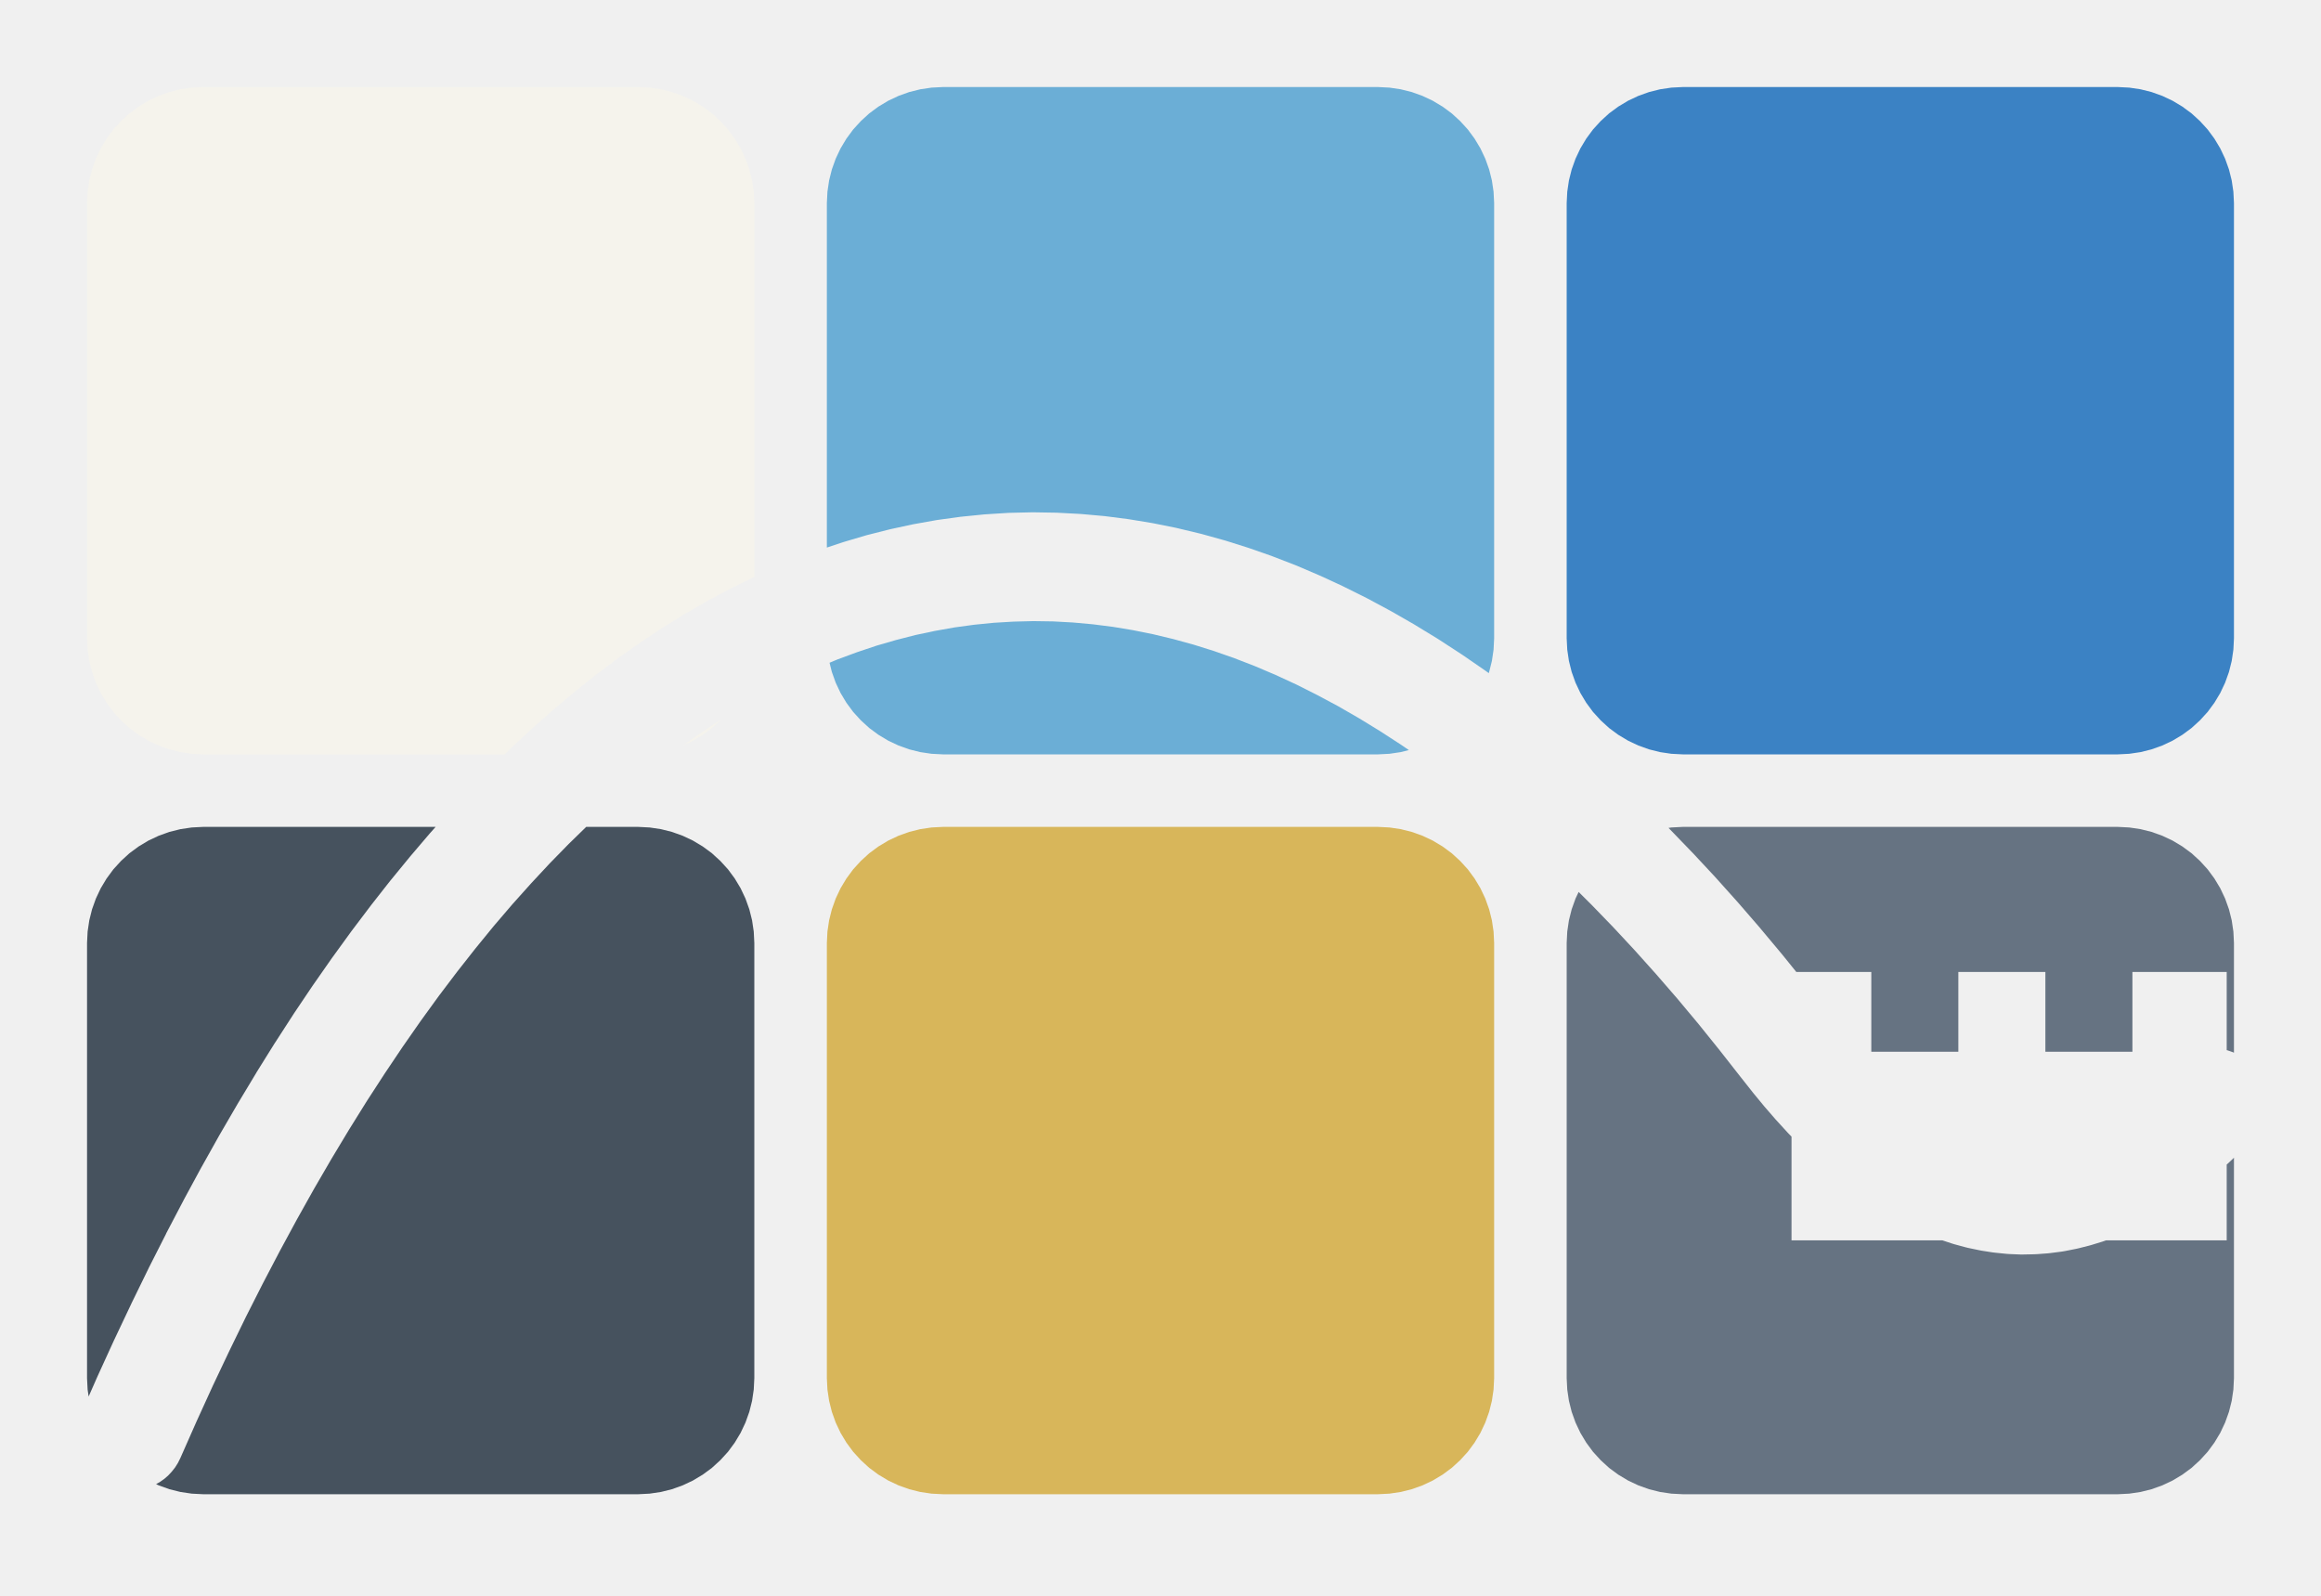
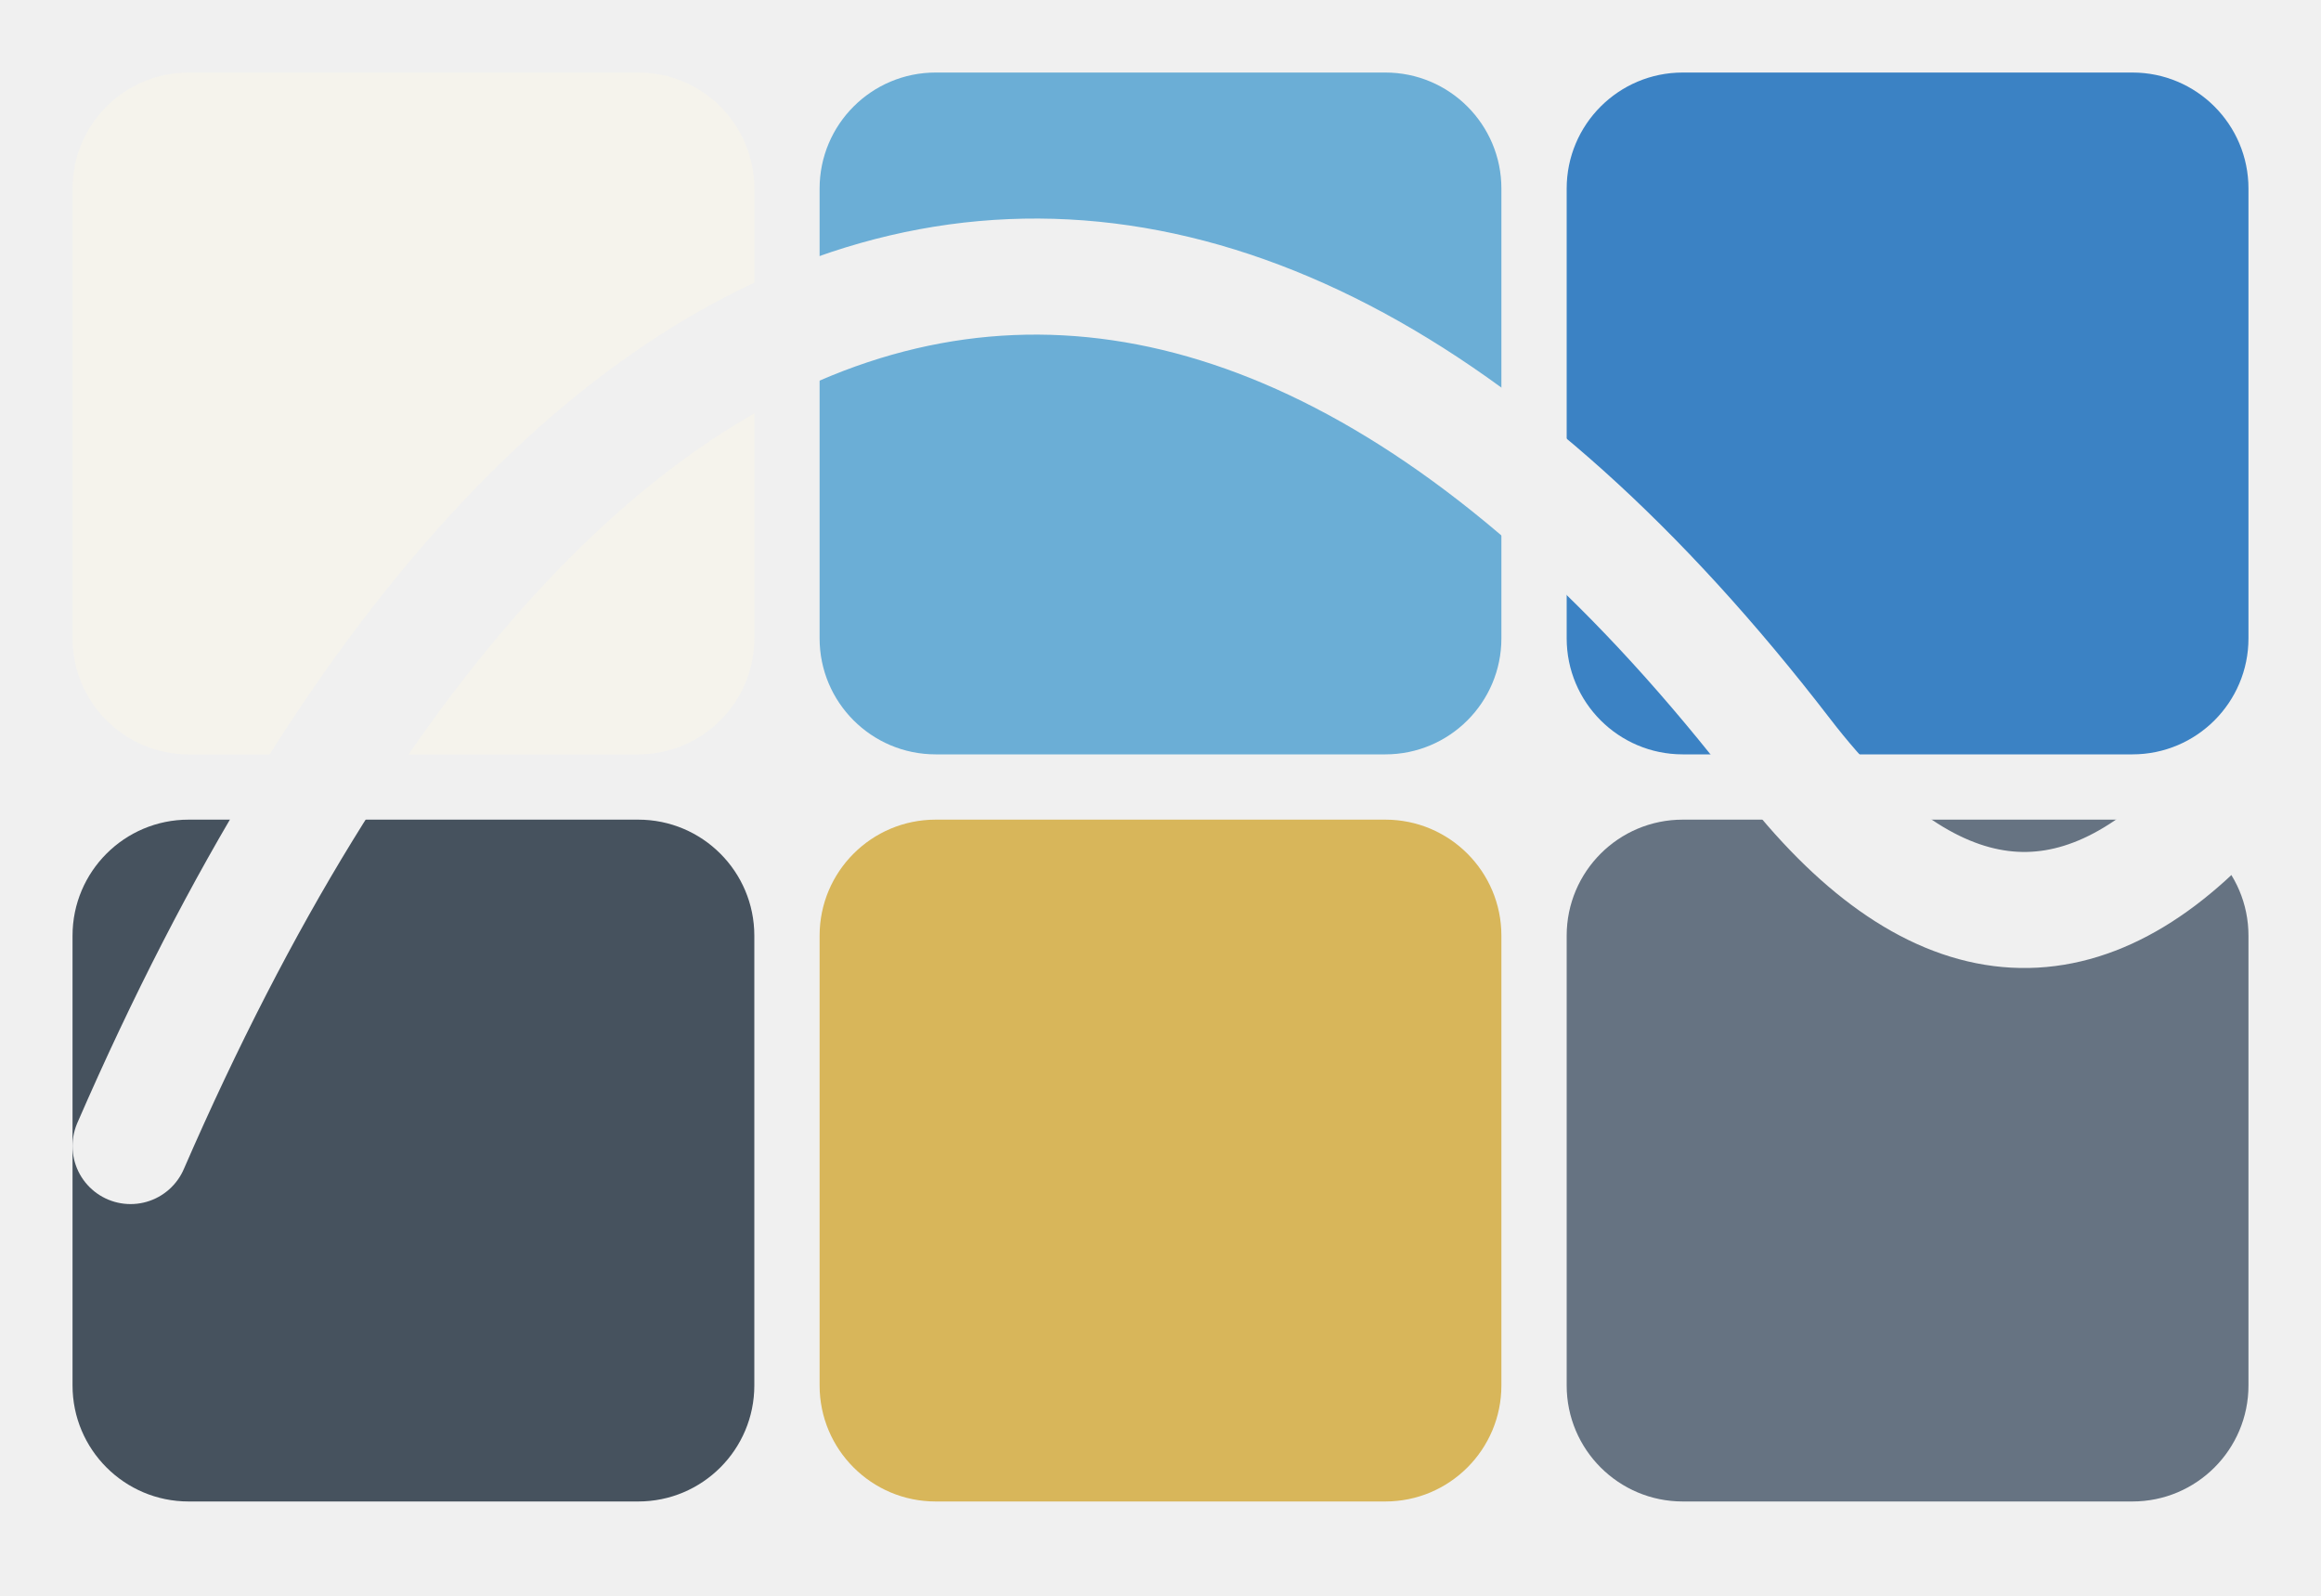
- <svg xmlns="http://www.w3.org/2000/svg" viewBox="0 0 320 220" width="320" height="220" role="img">
-   <path d="M 23.36 12.69 L 21.88 13.22 L 20.46 13.89 L 19.11 14.7 L 17.85 15.63 L 16.69 16.69 L 15.63 17.85 L 14.7 19.11 L 13.89 20.46 L 13.22 21.88 L 12.69 23.36 L 12.31 24.88 L 12.08 26.43 L 12 28 L 12 88 L 12.08 89.57 L 12.31 91.12 L 12.69 92.64 L 13.22 94.12 L 13.89 95.54 L 14.7 96.89 L 15.63 98.15 L 16.69 99.31 L 17.85 100.37 L 19.11 101.3 L 20.46 102.11 L 21.88 102.78 L 23.36 103.31 L 24.88 103.69 L 26.43 103.92 L 28 104 L 69.59 104 L 70.6 103.01 L 70.73 102.88 L 73.48 100.33 L 73.62 100.2 L 76.39 97.76 L 76.54 97.63 L 79.32 95.3 L 79.48 95.17 L 82.27 92.95 L 82.44 92.83 L 85.25 90.72 L 85.42 90.59 L 88.25 88.6 L 88.43 88.48 L 91.27 86.59 L 91.46 86.47 L 94.32 84.7 L 94.52 84.58 L 97.39 82.93 L 97.6 82.81 L 100.48 81.27 L 100.69 81.16 L 103.59 79.73 L 103.81 79.62 L 104 79.54 L 104 28 L 103.92 26.43 L 103.69 24.88 L 103.31 23.36 L 102.78 21.88 L 102.11 20.46 L 101.3 19.11 L 100.37 17.85 L 99.31 16.69 L 98.15 15.63 L 96.89 14.7 L 95.54 13.89 L 94.12 13.22 L 92.64 12.69 L 91.12 12.31 L 89.57 12.08 L 88 12 L 28 12 L 26.43 12.08 L 24.88 12.31 L 23.36 12.69 Z M 95.54 102.11 L 96.89 101.3 L 98.15 100.37 L 99.31 99.31 L 99.43 99.18 L 96.81 100.92 L 94.26 102.72 L 95.54 102.11 Z" fill="#F5F3EC" fill-rule="evenodd" />
-   <path d="M 125.36 12.69 L 123.88 13.22 L 122.46 13.89 L 121.11 14.7 L 119.85 15.63 L 118.69 16.69 L 117.63 17.85 L 116.7 19.11 L 115.89 20.46 L 115.22 21.88 L 114.69 23.36 L 114.31 24.88 L 114.08 26.43 L 114 28 L 114 75.49 L 116.23 74.75 L 116.49 74.67 L 119.43 73.8 L 119.7 73.73 L 122.66 72.98 L 122.93 72.92 L 125.89 72.28 L 126.17 72.23 L 129.14 71.7 L 129.42 71.66 L 132.41 71.25 L 132.69 71.22 L 135.68 70.92 L 135.96 70.9 L 138.97 70.71 L 139.25 70.7 L 142.26 70.63 L 142.54 70.63 L 145.56 70.68 L 145.84 70.69 L 148.86 70.85 L 149.14 70.87 L 152.16 71.14 L 152.44 71.17 L 155.47 71.56 L 155.74 71.6 L 158.78 72.1 L 159.05 72.15 L 162.09 72.76 L 162.35 72.82 L 165.4 73.55 L 165.65 73.61 L 168.7 74.46 L 168.95 74.53 L 172 75.49 L 172.24 75.57 L 175.3 76.64 L 175.53 76.73 L 178.59 77.91 L 178.81 78 L 181.87 79.31 L 182.08 79.4 L 185.15 80.82 L 185.35 80.92 L 188.42 82.45 L 188.61 82.55 L 191.68 84.2 L 191.86 84.3 L 194.93 86.06 L 195.11 86.17 L 198.18 88.04 L 198.35 88.15 L 201.41 90.14 L 201.58 90.25 L 204.64 92.36 L 204.8 92.47 L 205.26 92.8 L 205.31 92.64 L 205.69 91.12 L 205.92 89.57 L 206 88 L 206 28 L 205.92 26.43 L 205.69 24.88 L 205.31 23.36 L 204.78 21.88 L 204.11 20.46 L 203.3 19.11 L 202.37 17.85 L 201.31 16.69 L 200.15 15.63 L 198.89 14.7 L 197.54 13.89 L 196.12 13.22 L 194.64 12.69 L 193.12 12.31 L 191.57 12.08 L 190 12 L 130 12 L 128.43 12.08 L 126.88 12.31 L 125.36 12.69 Z M 114.69 92.64 L 115.22 94.12 L 115.89 95.54 L 116.7 96.89 L 117.63 98.15 L 118.69 99.31 L 119.85 100.37 L 121.11 101.3 L 122.46 102.11 L 123.88 102.78 L 125.36 103.31 L 126.88 103.69 L 128.43 103.92 L 130 104 L 190 104 L 191.57 103.92 L 193.12 103.69 L 194.24 103.41 L 193.16 102.67 L 190.26 100.79 L 187.37 99.02 L 184.49 97.36 L 181.61 95.82 L 178.75 94.38 L 175.89 93.06 L 173.05 91.85 L 170.21 90.75 L 167.39 89.76 L 164.58 88.88 L 161.78 88.11 L 158.99 87.44 L 156.21 86.88 L 153.44 86.42 L 150.68 86.07 L 147.93 85.82 L 145.19 85.67 L 142.46 85.63 L 139.73 85.7 L 137.02 85.86 L 134.31 86.13 L 131.6 86.5 L 128.9 86.98 L 126.21 87.55 L 123.52 88.24 L 120.83 89.02 L 118.15 89.92 L 115.47 90.91 L 114.37 91.37 L 114.69 92.64 Z" fill="#6BAED6" fill-rule="evenodd" />
-   <path d="M 227.36 12.69 L 225.88 13.22 L 224.46 13.89 L 223.11 14.7 L 221.85 15.63 L 220.69 16.69 L 219.63 17.85 L 218.7 19.11 L 217.89 20.46 L 217.22 21.88 L 216.69 23.36 L 216.31 24.88 L 216.08 26.43 L 216 28 L 216 88 L 216.08 89.57 L 216.31 91.12 L 216.69 92.64 L 217.22 94.12 L 217.89 95.54 L 218.7 96.89 L 219.63 98.15 L 220.69 99.31 L 221.85 100.37 L 223.11 101.3 L 224.46 102.11 L 225.88 102.78 L 227.36 103.31 L 228.88 103.69 L 230.43 103.92 L 232 104 L 292 104 L 293.57 103.92 L 295.12 103.69 L 296.64 103.31 L 298.12 102.78 L 299.54 102.11 L 300.89 101.3 L 302.15 100.37 L 303.31 99.31 L 304.37 98.15 L 305.3 96.89 L 306.11 95.54 L 306.78 94.12 L 307.31 92.64 L 307.69 91.12 L 307.92 89.57 L 308 88 L 308 28 L 307.92 26.43 L 307.69 24.88 L 307.31 23.36 L 306.78 21.88 L 306.11 20.46 L 305.3 19.11 L 304.37 17.85 L 303.31 16.69 L 302.15 15.63 L 300.89 14.7 L 299.54 13.89 L 298.12 13.22 L 296.64 12.69 L 295.12 12.31 L 293.57 12.08 L 292 12 L 232 12 L 230.43 12.08 L 228.88 12.31 L 227.36 12.69 Z" fill="#3B82C4" fill-rule="evenodd" />
-   <path d="M 23.36 114.69 L 21.88 115.22 L 20.46 115.89 L 19.11 116.7 L 17.85 117.63 L 16.69 118.69 L 15.63 119.85 L 14.7 121.11 L 13.89 122.46 L 13.22 123.88 L 12.69 125.36 L 12.31 126.88 L 12.08 128.43 L 12 130 L 12 190 L 12.08 191.57 L 12.22 192.53 L 13.4 189.85 L 13.44 189.76 L 15.73 184.75 L 15.77 184.67 L 18.09 179.77 L 18.13 179.68 L 20.47 174.89 L 20.51 174.8 L 22.88 170.13 L 22.92 170.03 L 25.31 165.47 L 25.36 165.37 L 27.77 160.92 L 27.83 160.82 L 30.26 156.48 L 30.32 156.38 L 32.78 152.15 L 32.84 152.05 L 35.32 147.93 L 35.38 147.82 L 37.88 143.81 L 37.95 143.71 L 40.47 139.81 L 40.54 139.7 L 43.09 135.91 L 43.16 135.81 L 45.73 132.13 L 45.81 132.02 L 48.4 128.45 L 48.48 128.34 L 51.09 124.89 L 51.18 124.77 L 53.8 121.43 L 53.9 121.31 L 56.54 118.09 L 56.64 117.97 L 59.3 114.85 L 59.41 114.73 L 60.06 114 L 28 114 L 26.43 114.08 L 24.88 114.31 L 23.36 114.69 Z M 21.88 204.78 L 23.36 205.31 L 24.88 205.69 L 26.43 205.92 L 28 206 L 88 206 L 89.57 205.92 L 91.12 205.69 L 92.64 205.31 L 94.12 204.78 L 95.54 204.11 L 96.89 203.3 L 98.15 202.37 L 99.31 201.31 L 100.37 200.15 L 101.3 198.89 L 102.11 197.54 L 102.78 196.12 L 103.31 194.64 L 103.69 193.12 L 103.92 191.57 L 104 190 L 104 130 L 103.92 128.43 L 103.69 126.88 L 103.31 125.36 L 102.78 123.88 L 102.11 122.46 L 101.3 121.11 L 100.37 119.85 L 99.31 118.69 L 98.15 117.63 L 96.89 116.7 L 95.54 115.89 L 94.12 115.22 L 92.64 114.69 L 91.12 114.31 L 89.57 114.08 L 88 114 L 80.82 114 L 78.41 116.35 L 75.81 119.01 L 73.23 121.78 L 70.65 124.66 L 68.09 127.65 L 65.55 130.76 L 63.01 133.99 L 60.49 137.32 L 57.99 140.77 L 55.5 144.34 L 53.03 148.02 L 50.57 151.81 L 48.14 155.71 L 45.72 159.73 L 43.32 163.86 L 40.94 168.11 L 38.58 172.47 L 36.24 176.94 L 33.92 181.52 L 31.63 186.22 L 29.35 191.03 L 27.1 195.96 L 24.86 201.03 L 24.53 201.69 L 24.14 202.31 L 23.68 202.89 L 23.18 203.43 L 22.62 203.91 L 22.02 204.33 L 21.52 204.61 L 21.88 204.78 Z" fill="#46525E" fill-rule="evenodd" />
-   <path d="M 125.36 114.69 L 123.88 115.22 L 122.46 115.89 L 121.11 116.7 L 119.85 117.63 L 118.69 118.69 L 117.63 119.85 L 116.7 121.11 L 115.89 122.46 L 115.22 123.88 L 114.69 125.36 L 114.31 126.88 L 114.08 128.43 L 114 130 L 114 190 L 114.08 191.57 L 114.31 193.12 L 114.69 194.64 L 115.22 196.12 L 115.89 197.54 L 116.7 198.89 L 117.63 200.15 L 118.69 201.31 L 119.85 202.37 L 121.11 203.3 L 122.46 204.11 L 123.88 204.78 L 125.36 205.31 L 126.88 205.69 L 128.43 205.92 L 130 206 L 190 206 L 191.57 205.92 L 193.12 205.69 L 194.64 205.31 L 196.12 204.78 L 197.54 204.11 L 198.89 203.3 L 200.15 202.37 L 201.31 201.31 L 202.37 200.15 L 203.3 198.89 L 204.11 197.54 L 204.78 196.12 L 205.31 194.64 L 205.69 193.12 L 205.92 191.57 L 206 190 L 206 130 L 205.92 128.43 L 205.69 126.88 L 205.31 125.36 L 204.78 123.88 L 204.11 122.46 L 203.3 121.11 L 202.37 119.85 L 201.31 118.69 L 200.15 117.63 L 198.89 116.7 L 197.54 115.89 L 196.12 115.22 L 194.64 114.69 L 193.12 114.31 L 191.57 114.08 L 190 114 L 130 114 L 128.43 114.08 L 126.88 114.31 L 125.36 114.69 Z" fill="#D8B65A" fill-rule="evenodd" />
-   <path d="M 217.22 123.88 L 216.69 125.36 L 216.31 126.88 L 216.08 128.43 L 216 130 L 216 190 L 216.08 191.57 L 216.31 193.12 L 216.69 194.64 L 217.22 196.12 L 217.89 197.54 L 218.7 198.89 L 219.63 200.15 L 220.69 201.31 L 221.85 202.37 L 223.11 203.3 L 224.46 204.11 L 225.88 204.78 L 227.36 205.31 L 228.88 205.69 L 230.43 205.92 L 232 206 L 292 206 L 293.57 205.92 L 295.12 205.69 L 296.64 205.31 L 298.12 204.78 L 299.54 204.11 L 300.89 203.3 L 302.15 202.37 L 303.31 201.31 L 304.37 200.15 L 305.3 198.89 L 306.11 197.54 L 306.78 196.12 L 307.31 194.64 L 307.69 193.12 L 307.92 191.57 L 308 190 L 308 159.61 L 307.34 160.24 L 307.17 160.4 L 307 160.55 L 307 171 L 290.37 171 L 290.25 171.04 L 289.88 171.17 L 288.41 171.62 L 288.02 171.73 L 286.56 172.1 L 286.15 172.19 L 284.68 172.48 L 284.26 172.55 L 282.79 172.74 L 282.36 172.79 L 280.88 172.9 L 280.45 172.92 L 278.97 172.95 L 278.54 172.95 L 277.06 172.89 L 276.63 172.86 L 275.15 172.71 L 274.72 172.66 L 273.24 172.43 L 272.83 172.35 L 271.34 172.04 L 270.94 171.94 L 269.46 171.54 L 269.07 171.42 L 267.8 171 L 247 171 L 247 156.7 L 246.61 156.3 L 246.47 156.15 L 244.97 154.51 L 244.84 154.37 L 243.34 152.64 L 243.22 152.5 L 241.72 150.68 L 241.61 150.54 L 240.11 148.64 L 240.09 148.62 L 237.12 144.83 L 234.19 141.19 L 231.26 137.68 L 228.32 134.29 L 225.38 131.01 L 222.44 127.85 L 219.5 124.81 L 217.65 122.97 L 217.22 123.88 Z M 308 130 L 307.92 128.43 L 307.69 126.88 L 307.31 125.36 L 306.78 123.88 L 306.11 122.46 L 305.3 121.11 L 304.37 119.85 L 303.31 118.69 L 302.15 117.63 L 300.89 116.7 L 299.54 115.89 L 298.12 115.22 L 296.64 114.69 L 295.12 114.31 L 293.57 114.08 L 292 114 L 232 114 L 230.43 114.08 L 230.04 114.14 L 230.13 114.23 L 230.23 114.33 L 233.27 117.48 L 233.37 117.58 L 236.41 120.84 L 236.5 120.94 L 239.53 124.32 L 239.62 124.42 L 242.64 127.91 L 242.72 128.01 L 245.74 131.62 L 245.82 131.72 L 247.66 134 L 258 134 L 258 145 L 270 145 L 270 134 L 282 134 L 282 145 L 294 145 L 294 134 L 307 134 L 307 144.78 L 307.1 144.8 L 307.79 145.04 L 308 145.13 L 308 130 Z" fill="#667382" fill-rule="evenodd" />
+ <svg xmlns="http://www.w3.org/2000/svg" viewBox="0 0 320 220" width="320" height="220" role="img" aria-labelledby="title desc">
+   <defs>
+     <mask id="visorCut" maskUnits="userSpaceOnUse" x="0" y="0" width="320" height="220">
+       <rect width="320" height="220" fill="white" />
+       <path d="M18 158 C78 20 166 0 246 104 C266 130 286 132 305 112" fill="none" stroke="black" stroke-width="16" stroke-linecap="round" stroke-linejoin="round" />
+     </mask>
+   </defs>
+   <g mask="url(#visorCut)">
+     <rect x="10" y="10" width="94" height="94" rx="16" fill="#F5F3EC" />
+     <rect x="113" y="10" width="94" height="94" rx="16" fill="#6BAED6" />
+     <rect x="216" y="10" width="94" height="94" rx="16" fill="#3B82C4" />
+     <rect x="10" y="113" width="94" height="94" rx="16" fill="#46525E" />
+     <rect x="113" y="113" width="94" height="94" rx="16" fill="#D8B65A" />
+     <rect x="216" y="113" width="94" height="94" rx="16" fill="#667382" />
+   </g>
</svg>
